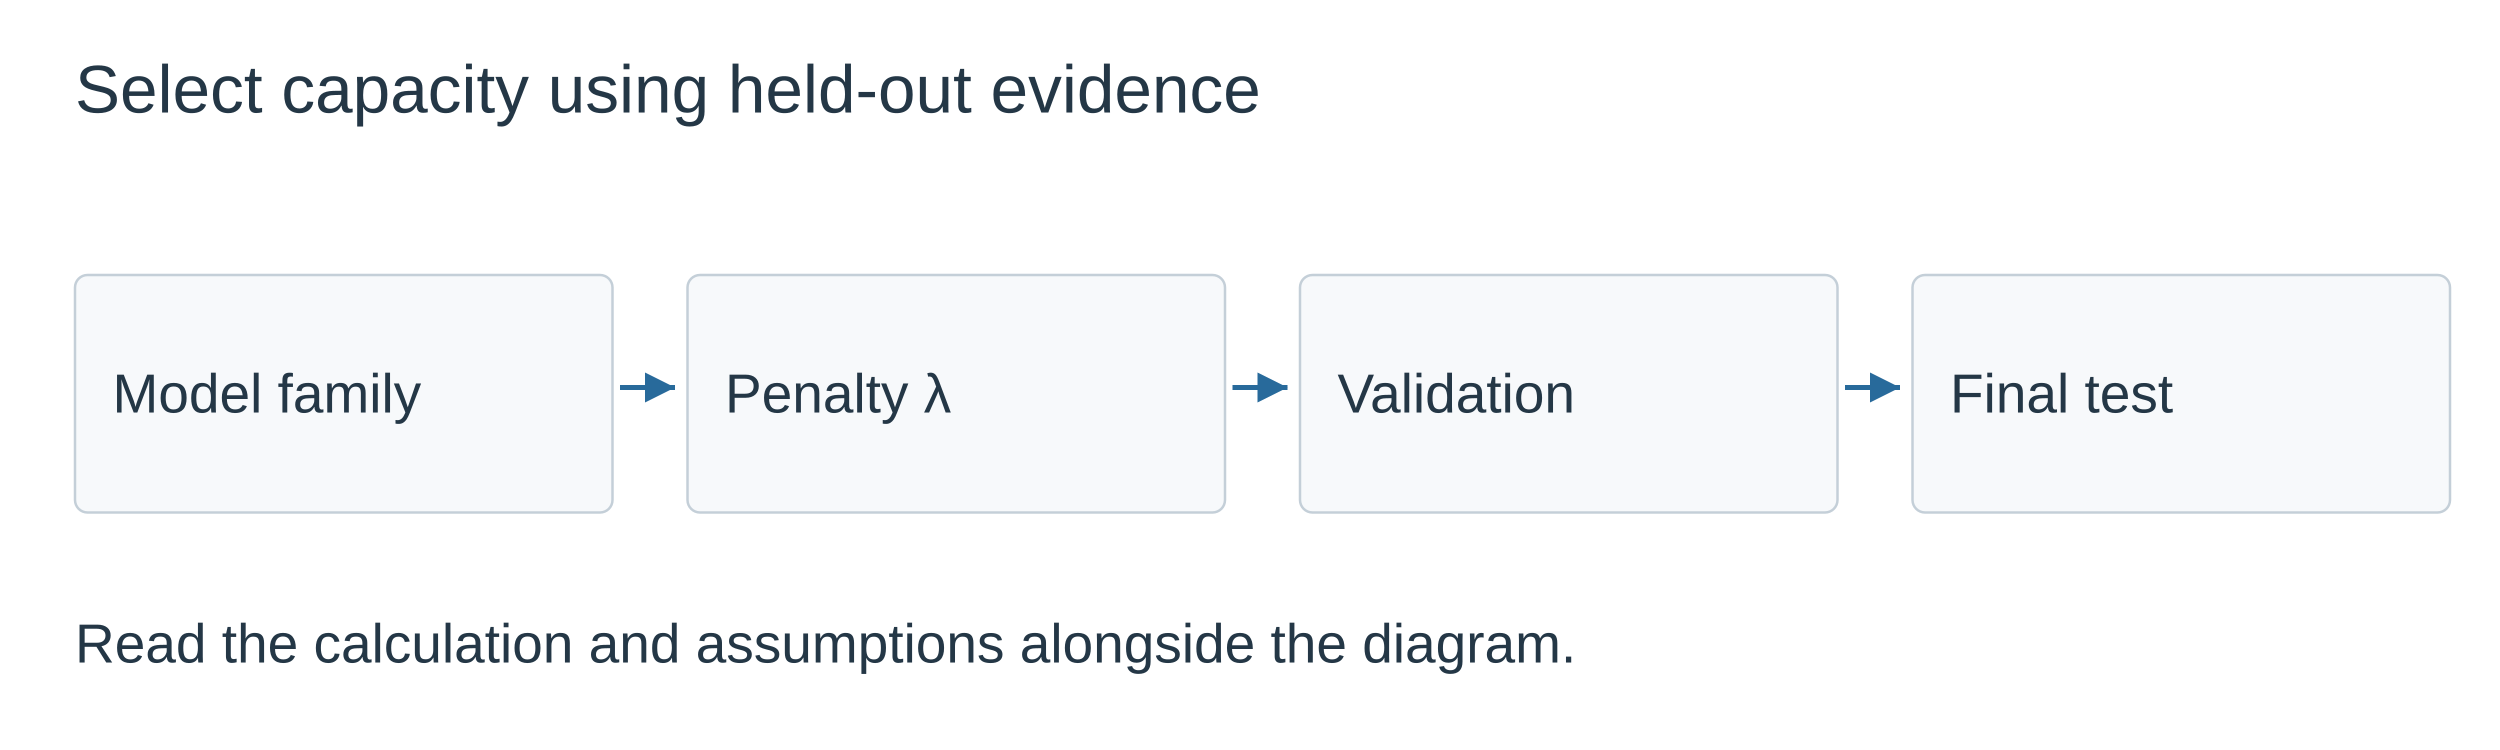
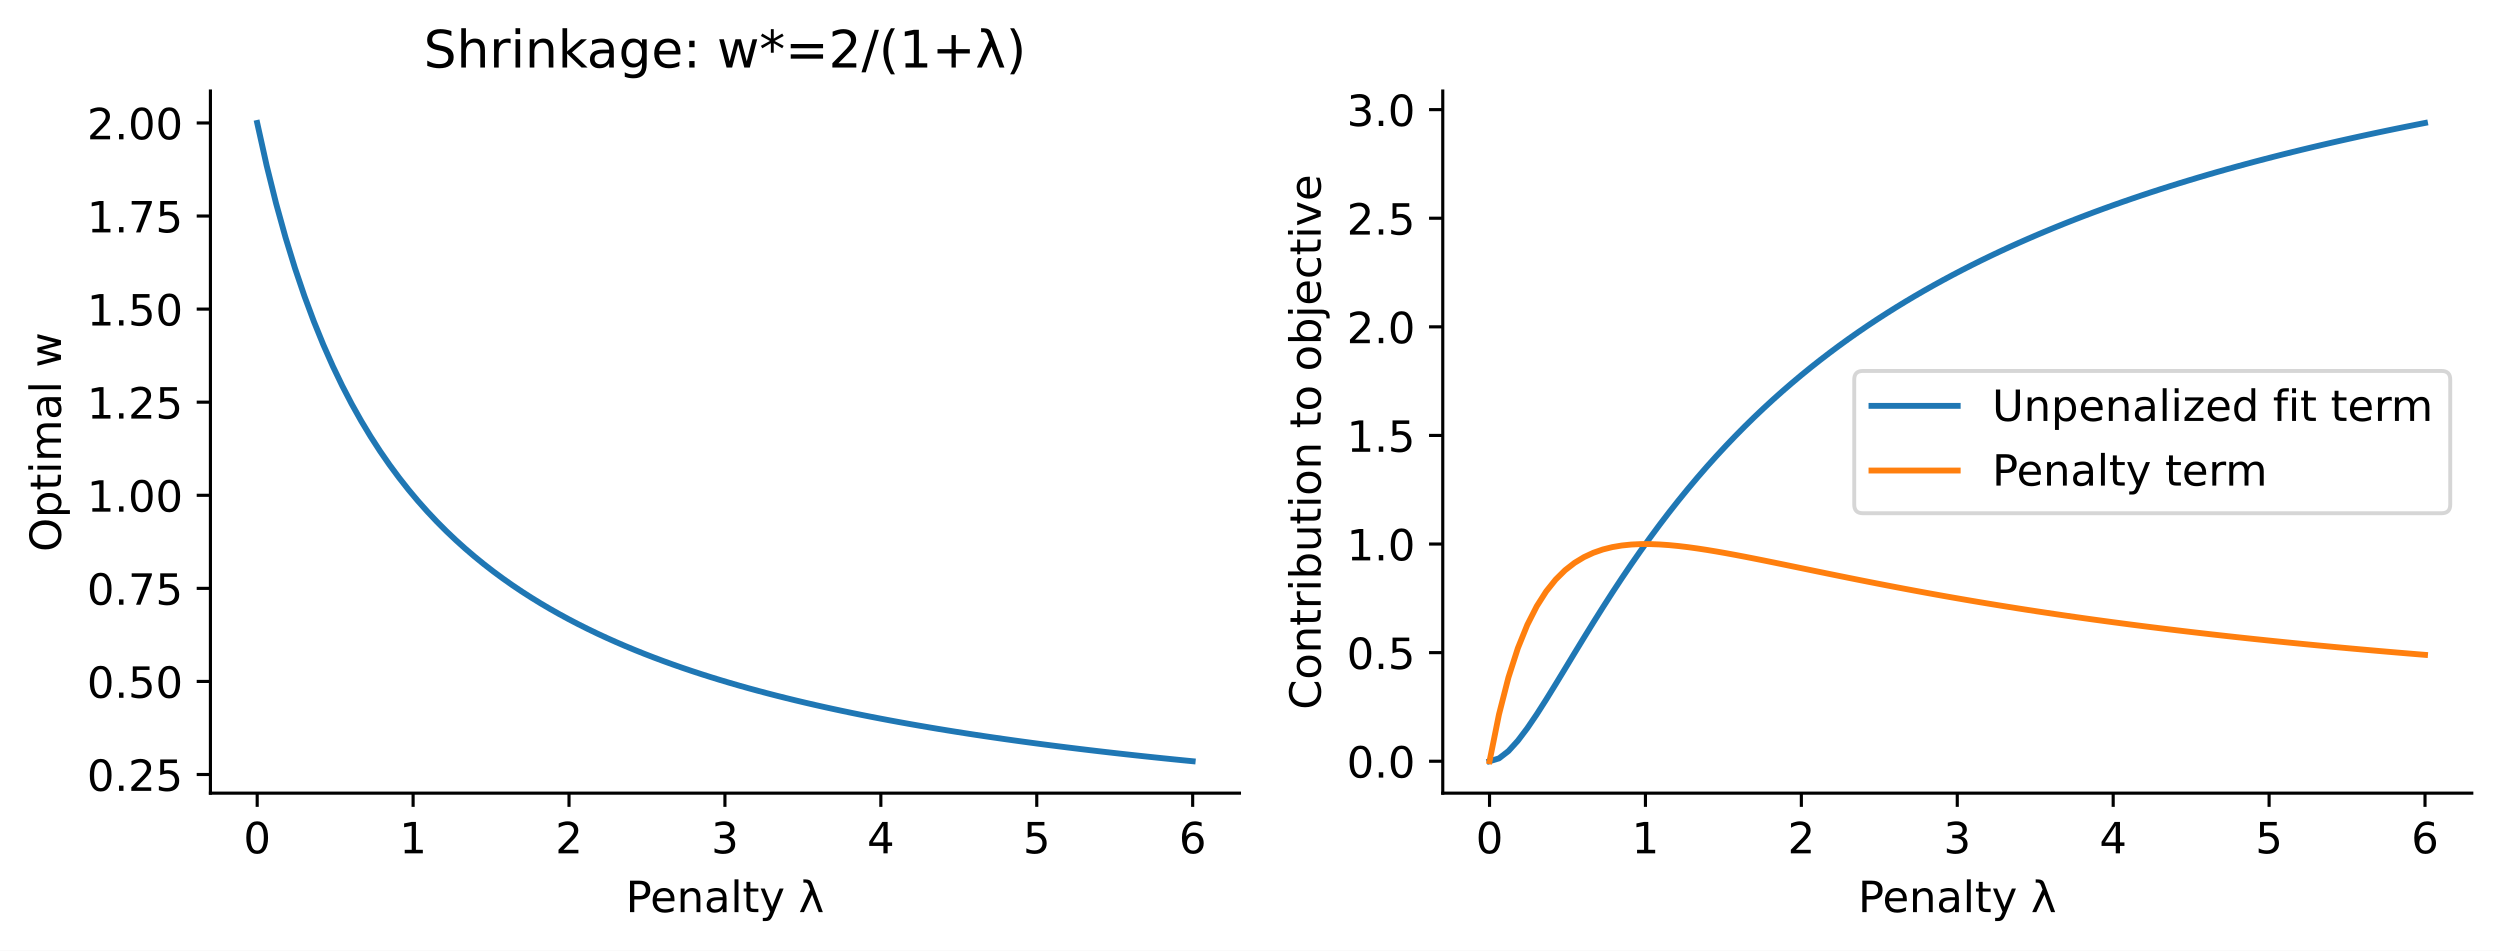
- <svg xmlns="http://www.w3.org/2000/svg" viewBox="0 0 1000 300" role="img" aria-labelledby="t d">
-   <rect width="1000" height="300" fill="white" />
+ <svg xmlns="http://www.w3.org/2000/svg" xmlns:xlink="http://www.w3.org/1999/xlink" width="637.933pt" height="242.591pt" viewBox="0 0 637.933 242.591" version="1.1">
  <defs>
-     <marker id="arrow" markerWidth="7" markerHeight="7" refX="6" refY="3" orient="auto">
-       <path d="M0 0L6 3L0 6" fill="#286a9b" />
-     </marker>
+     <style type="text/css">*{stroke-linejoin: round; stroke-linecap: butt}</style>
  </defs>
-   <style>text{font-family:Arial,sans-serif;fill:#243746}.box{fill:#f7f9fb;stroke:#c4cfd8}</style>
-   <text x="30" y="45" font-size="27">Select capacity using held-out evidence</text>
-   <rect x="30" y="110" width="215" height="95" rx="5" class="box" />
-   <text x="45" y="165" font-size="22">Model family</text>
-   <path d="M248 155L270 155" fill="none" stroke="#286a9b" stroke-width="2" marker-end="url(#arrow)" />
-   <rect x="275" y="110" width="215" height="95" rx="5" class="box" />
-   <text x="290" y="165" font-size="22">Penalty λ</text>
-   <path d="M493 155L515 155" fill="none" stroke="#286a9b" stroke-width="2" marker-end="url(#arrow)" />
-   <rect x="520" y="110" width="215" height="95" rx="5" class="box" />
-   <text x="535" y="165" font-size="22">Validation</text>
-   <path d="M738 155L760 155" fill="none" stroke="#286a9b" stroke-width="2" marker-end="url(#arrow)" />
-   <rect x="765" y="110" width="215" height="95" rx="5" class="box" />
-   <text x="780" y="165" font-size="22">Final test</text>
-   <text x="30" y="265" font-size="22">Read the calculation and assumptions alongside the diagram.</text>
+   <g id="figure_1">
+     <g id="patch_1">
+       <path d="M 0 242.591 L 637.933 242.591 L 637.933 0 L 0 0 z " style="fill: #ffffff" />
+     </g>
+     <g id="axes_1">
+       <g id="patch_2">
+         <path d="M 53.693 202.39 L 316.273 202.39 L 316.273 23.23 L 53.693 23.23 z " style="fill: #ffffff" />
+       </g>
+       <g id="matplotlib.axis_1">
+         <g id="xtick_1">
+           <g id="line2d_1">
+             <defs>
+               <path id="mad0d44b990" d="M 0 0 L 0 3.5 " style="stroke: #000000; stroke-width: 0.8" />
+             </defs>
+             <g>
+               <use xlink:href="#mad0d44b990" x="65.629" y="202.39" style="stroke: #000000; stroke-width: 0.8" />
+             </g>
+           </g>
+           <g id="text_1">
+             <text style="font-size: 11px; font-family: 'DejaVu Sans', 'Bitstream Vera Sans', 'Computer Modern Sans Serif', 'Lucida Grande', 'Verdana', 'Geneva', 'Lucid', 'Arial', 'Helvetica', 'Avant Garde', sans-serif; text-anchor: middle" x="65.629" y="217.747" transform="rotate(-0 65.6285 217.7474)">0</text>
+           </g>
+         </g>
+         <g id="xtick_2">
+           <g id="line2d_2">
+             <g>
+               <use xlink:href="#mad0d44b990" x="105.413" y="202.39" style="stroke: #000000; stroke-width: 0.8" />
+             </g>
+           </g>
+           <g id="text_2">
+             <text style="font-size: 11px; font-family: 'DejaVu Sans', 'Bitstream Vera Sans', 'Computer Modern Sans Serif', 'Lucida Grande', 'Verdana', 'Geneva', 'Lucid', 'Arial', 'Helvetica', 'Avant Garde', sans-serif; text-anchor: middle" x="105.413" y="217.747" transform="rotate(-0 105.4133 217.7474)">1</text>
+           </g>
+         </g>
+         <g id="xtick_3">
+           <g id="line2d_3">
+             <g>
+               <use xlink:href="#mad0d44b990" x="145.198" y="202.39" style="stroke: #000000; stroke-width: 0.8" />
+             </g>
+           </g>
+           <g id="text_3">
+             <text style="font-size: 11px; font-family: 'DejaVu Sans', 'Bitstream Vera Sans', 'Computer Modern Sans Serif', 'Lucida Grande', 'Verdana', 'Geneva', 'Lucid', 'Arial', 'Helvetica', 'Avant Garde', sans-serif; text-anchor: middle" x="145.198" y="217.747" transform="rotate(-0 145.1982 217.7474)">2</text>
+           </g>
+         </g>
+         <g id="xtick_4">
+           <g id="line2d_4">
+             <g>
+               <use xlink:href="#mad0d44b990" x="184.983" y="202.39" style="stroke: #000000; stroke-width: 0.8" />
+             </g>
+           </g>
+           <g id="text_4">
+             <text style="font-size: 11px; font-family: 'DejaVu Sans', 'Bitstream Vera Sans', 'Computer Modern Sans Serif', 'Lucida Grande', 'Verdana', 'Geneva', 'Lucid', 'Arial', 'Helvetica', 'Avant Garde', sans-serif; text-anchor: middle" x="184.983" y="217.747" transform="rotate(-0 184.983 217.7474)">3</text>
+           </g>
+         </g>
+         <g id="xtick_5">
+           <g id="line2d_5">
+             <g>
+               <use xlink:href="#mad0d44b990" x="224.768" y="202.39" style="stroke: #000000; stroke-width: 0.8" />
+             </g>
+           </g>
+           <g id="text_5">
+             <text style="font-size: 11px; font-family: 'DejaVu Sans', 'Bitstream Vera Sans', 'Computer Modern Sans Serif', 'Lucida Grande', 'Verdana', 'Geneva', 'Lucid', 'Arial', 'Helvetica', 'Avant Garde', sans-serif; text-anchor: middle" x="224.768" y="217.747" transform="rotate(-0 224.7679 217.7474)">4</text>
+           </g>
+         </g>
+         <g id="xtick_6">
+           <g id="line2d_6">
+             <g>
+               <use xlink:href="#mad0d44b990" x="264.553" y="202.39" style="stroke: #000000; stroke-width: 0.8" />
+             </g>
+           </g>
+           <g id="text_6">
+             <text style="font-size: 11px; font-family: 'DejaVu Sans', 'Bitstream Vera Sans', 'Computer Modern Sans Serif', 'Lucida Grande', 'Verdana', 'Geneva', 'Lucid', 'Arial', 'Helvetica', 'Avant Garde', sans-serif; text-anchor: middle" x="264.553" y="217.747" transform="rotate(-0 264.5527 217.7474)">5</text>
+           </g>
+         </g>
+         <g id="xtick_7">
+           <g id="line2d_7">
+             <g>
+               <use xlink:href="#mad0d44b990" x="304.338" y="202.39" style="stroke: #000000; stroke-width: 0.8" />
+             </g>
+           </g>
+           <g id="text_7">
+             <text style="font-size: 11px; font-family: 'DejaVu Sans', 'Bitstream Vera Sans', 'Computer Modern Sans Serif', 'Lucida Grande', 'Verdana', 'Geneva', 'Lucid', 'Arial', 'Helvetica', 'Avant Garde', sans-serif; text-anchor: middle" x="304.338" y="217.747" transform="rotate(-0 304.3376 217.7474)">6</text>
+           </g>
+         </g>
+         <g id="text_8">
+           <text style="font-size: 11px; font-family: 'DejaVu Sans', 'Bitstream Vera Sans', 'Computer Modern Sans Serif', 'Lucida Grande', 'Verdana', 'Geneva', 'Lucid', 'Arial', 'Helvetica', 'Avant Garde', sans-serif; text-anchor: middle" x="184.983" y="232.748" transform="rotate(-0 184.983 232.7482)">Penalty λ</text>
+         </g>
+       </g>
+       <g id="matplotlib.axis_2">
+         <g id="ytick_1">
+           <g id="line2d_8">
+             <defs>
+               <path id="m4dd2c7a7e3" d="M 0 0 L -3.5 0 " style="stroke: #000000; stroke-width: 0.8" />
+             </defs>
+             <g>
+               <use xlink:href="#m4dd2c7a7e3" x="53.693" y="197.639" style="stroke: #000000; stroke-width: 0.8" />
+             </g>
+           </g>
+           <g id="text_9">
+             <text style="font-size: 11px; font-family: 'DejaVu Sans', 'Bitstream Vera Sans', 'Computer Modern Sans Serif', 'Lucida Grande', 'Verdana', 'Geneva', 'Lucid', 'Arial', 'Helvetica', 'Avant Garde', sans-serif; text-anchor: end" x="46.693" y="201.818" transform="rotate(-0 46.69305 201.8182)">0.25</text>
+           </g>
+         </g>
+         <g id="ytick_2">
+           <g id="line2d_9">
+             <g>
+               <use xlink:href="#m4dd2c7a7e3" x="53.693" y="173.887" style="stroke: #000000; stroke-width: 0.8" />
+             </g>
+           </g>
+           <g id="text_10">
+             <text style="font-size: 11px; font-family: 'DejaVu Sans', 'Bitstream Vera Sans', 'Computer Modern Sans Serif', 'Lucida Grande', 'Verdana', 'Geneva', 'Lucid', 'Arial', 'Helvetica', 'Avant Garde', sans-serif; text-anchor: end" x="46.693" y="178.066" transform="rotate(-0 46.69305 178.0659)">0.50</text>
+           </g>
+         </g>
+         <g id="ytick_3">
+           <g id="line2d_10">
+             <g>
+               <use xlink:href="#m4dd2c7a7e3" x="53.693" y="150.135" style="stroke: #000000; stroke-width: 0.8" />
+             </g>
+           </g>
+           <g id="text_11">
+             <text style="font-size: 11px; font-family: 'DejaVu Sans', 'Bitstream Vera Sans', 'Computer Modern Sans Serif', 'Lucida Grande', 'Verdana', 'Geneva', 'Lucid', 'Arial', 'Helvetica', 'Avant Garde', sans-serif; text-anchor: end" x="46.693" y="154.314" transform="rotate(-0 46.69305 154.3136)">0.75</text>
+           </g>
+         </g>
+         <g id="ytick_4">
+           <g id="line2d_11">
+             <g>
+               <use xlink:href="#m4dd2c7a7e3" x="53.693" y="126.383" style="stroke: #000000; stroke-width: 0.8" />
+             </g>
+           </g>
+           <g id="text_12">
+             <text style="font-size: 11px; font-family: 'DejaVu Sans', 'Bitstream Vera Sans', 'Computer Modern Sans Serif', 'Lucida Grande', 'Verdana', 'Geneva', 'Lucid', 'Arial', 'Helvetica', 'Avant Garde', sans-serif; text-anchor: end" x="46.693" y="130.561" transform="rotate(-0 46.69305 130.5614)">1.00</text>
+           </g>
+         </g>
+         <g id="ytick_5">
+           <g id="line2d_12">
+             <g>
+               <use xlink:href="#m4dd2c7a7e3" x="53.693" y="102.63" style="stroke: #000000; stroke-width: 0.8" />
+             </g>
+           </g>
+           <g id="text_13">
+             <text style="font-size: 11px; font-family: 'DejaVu Sans', 'Bitstream Vera Sans', 'Computer Modern Sans Serif', 'Lucida Grande', 'Verdana', 'Geneva', 'Lucid', 'Arial', 'Helvetica', 'Avant Garde', sans-serif; text-anchor: end" x="46.693" y="106.809" transform="rotate(-0 46.69305 106.8091)">1.25</text>
+           </g>
+         </g>
+         <g id="ytick_6">
+           <g id="line2d_13">
+             <g>
+               <use xlink:href="#m4dd2c7a7e3" x="53.693" y="78.878" style="stroke: #000000; stroke-width: 0.8" />
+             </g>
+           </g>
+           <g id="text_14">
+             <text style="font-size: 11px; font-family: 'DejaVu Sans', 'Bitstream Vera Sans', 'Computer Modern Sans Serif', 'Lucida Grande', 'Verdana', 'Geneva', 'Lucid', 'Arial', 'Helvetica', 'Avant Garde', sans-serif; text-anchor: end" x="46.693" y="83.057" transform="rotate(-0 46.69305 83.05683)">1.50</text>
+           </g>
+         </g>
+         <g id="ytick_7">
+           <g id="line2d_14">
+             <g>
+               <use xlink:href="#m4dd2c7a7e3" x="53.693" y="55.126" style="stroke: #000000; stroke-width: 0.8" />
+             </g>
+           </g>
+           <g id="text_15">
+             <text style="font-size: 11px; font-family: 'DejaVu Sans', 'Bitstream Vera Sans', 'Computer Modern Sans Serif', 'Lucida Grande', 'Verdana', 'Geneva', 'Lucid', 'Arial', 'Helvetica', 'Avant Garde', sans-serif; text-anchor: end" x="46.693" y="59.305" transform="rotate(-0 46.69305 59.30456)">1.75</text>
+           </g>
+         </g>
+         <g id="ytick_8">
+           <g id="line2d_15">
+             <g>
+               <use xlink:href="#m4dd2c7a7e3" x="53.693" y="31.374" style="stroke: #000000; stroke-width: 0.8" />
+             </g>
+           </g>
+           <g id="text_16">
+             <text style="font-size: 11px; font-family: 'DejaVu Sans', 'Bitstream Vera Sans', 'Computer Modern Sans Serif', 'Lucida Grande', 'Verdana', 'Geneva', 'Lucid', 'Arial', 'Helvetica', 'Avant Garde', sans-serif; text-anchor: end" x="46.693" y="35.552" transform="rotate(-0 46.69305 35.55228)">2.00</text>
+           </g>
+         </g>
+         <g id="text_17">
+           <text style="font-size: 11px; font-family: 'DejaVu Sans', 'Bitstream Vera Sans', 'Computer Modern Sans Serif', 'Lucida Grande', 'Verdana', 'Geneva', 'Lucid', 'Arial', 'Helvetica', 'Avant Garde', sans-serif; text-anchor: middle" x="15.558" y="112.81" transform="rotate(-90 15.55828 112.8099)">Optimal w</text>
+         </g>
+       </g>
+       <g id="line2d_16">
+         <path d="M 65.629 31.374 L 68.04 42.232 L 70.451 51.916 L 72.862 60.607 L 75.273 68.45 L 77.685 75.564 L 80.096 82.045 L 82.507 87.975 L 84.918 93.42 L 87.329 98.439 L 89.741 103.079 L 92.152 107.381 L 94.563 111.381 L 96.974 115.11 L 99.385 118.595 L 101.797 121.858 L 104.208 124.921 L 106.619 127.801 L 109.03 130.513 L 111.441 133.073 L 113.853 135.493 L 116.264 137.784 L 118.675 139.955 L 121.086 142.017 L 123.497 143.977 L 125.909 145.842 L 128.32 147.62 L 130.731 149.316 L 133.142 150.936 L 135.553 152.484 L 137.965 153.966 L 140.376 155.385 L 142.787 156.746 L 145.198 158.052 L 147.609 159.307 L 150.021 160.512 L 152.432 161.672 L 154.843 162.788 L 157.254 163.863 L 159.665 164.9 L 162.077 165.9 L 164.488 166.865 L 166.899 167.797 L 169.31 168.698 L 171.721 169.569 L 174.133 170.411 L 176.544 171.227 L 178.955 172.017 L 181.366 172.782 L 183.777 173.525 L 186.189 174.244 L 188.6 174.943 L 191.011 175.621 L 193.422 176.28 L 195.833 176.919 L 198.245 177.541 L 200.656 178.146 L 203.067 178.735 L 205.478 179.307 L 207.889 179.865 L 210.301 180.407 L 212.712 180.936 L 215.123 181.452 L 217.534 181.954 L 219.945 182.444 L 222.357 182.922 L 224.768 183.388 L 227.179 183.843 L 229.59 184.288 L 232.002 184.722 L 234.413 185.146 L 236.824 185.56 L 239.235 185.965 L 241.646 186.36 L 244.058 186.748 L 246.469 187.126 L 248.88 187.497 L 251.291 187.859 L 253.702 188.214 L 256.114 188.561 L 258.525 188.902 L 260.936 189.235 L 263.347 189.561 L 265.758 189.881 L 268.17 190.195 L 270.581 190.502 L 272.992 190.803 L 275.403 191.099 L 277.814 191.389 L 280.226 191.673 L 282.637 191.952 L 285.048 192.226 L 287.459 192.495 L 289.87 192.759 L 292.282 193.018 L 294.693 193.272 L 297.104 193.522 L 299.515 193.768 L 301.926 194.009 L 304.338 194.246 " clip-path="url(#p0c33a19310)" style="fill: none; stroke: #1f77b4; stroke-width: 1.5; stroke-linecap: square" />
+       </g>
+       <g id="patch_3">
+         <path d="M 53.693 202.39 L 53.693 23.23 " style="fill: none; stroke: #000000; stroke-width: 0.8; stroke-linejoin: miter; stroke-linecap: square" />
+       </g>
+       <g id="patch_4">
+         <path d="M 53.693 202.39 L 316.273 202.39 " style="fill: none; stroke: #000000; stroke-width: 0.8; stroke-linejoin: miter; stroke-linecap: square" />
+       </g>
+       <g id="text_18">
+         <text style="font-size: 13.2px; font-family: 'DejaVu Sans', 'Bitstream Vera Sans', 'Computer Modern Sans Serif', 'Lucida Grande', 'Verdana', 'Geneva', 'Lucid', 'Arial', 'Helvetica', 'Avant Garde', sans-serif; text-anchor: middle" x="184.983" y="17.23" transform="rotate(-0 184.983 17.22994)">Shrinkage: w*=2/(1+λ)</text>
+       </g>
+     </g>
+     <g id="axes_2">
+       <g id="patch_5">
+         <path d="M 368.153 202.39 L 630.733 202.39 L 630.733 23.23 L 368.153 23.23 z " style="fill: #ffffff" />
+       </g>
+       <g id="matplotlib.axis_3">
+         <g id="xtick_8">
+           <g id="line2d_17">
+             <g>
+               <use xlink:href="#mad0d44b990" x="380.089" y="202.39" style="stroke: #000000; stroke-width: 0.8" />
+             </g>
+           </g>
+           <g id="text_19">
+             <text style="font-size: 11px; font-family: 'DejaVu Sans', 'Bitstream Vera Sans', 'Computer Modern Sans Serif', 'Lucida Grande', 'Verdana', 'Geneva', 'Lucid', 'Arial', 'Helvetica', 'Avant Garde', sans-serif; text-anchor: middle" x="380.089" y="217.747" transform="rotate(-0 380.0885 217.7474)">0</text>
+           </g>
+         </g>
+         <g id="xtick_9">
+           <g id="line2d_18">
+             <g>
+               <use xlink:href="#mad0d44b990" x="419.873" y="202.39" style="stroke: #000000; stroke-width: 0.8" />
+             </g>
+           </g>
+           <g id="text_20">
+             <text style="font-size: 11px; font-family: 'DejaVu Sans', 'Bitstream Vera Sans', 'Computer Modern Sans Serif', 'Lucida Grande', 'Verdana', 'Geneva', 'Lucid', 'Arial', 'Helvetica', 'Avant Garde', sans-serif; text-anchor: middle" x="419.873" y="217.747" transform="rotate(-0 419.8734 217.7474)">1</text>
+           </g>
+         </g>
+         <g id="xtick_10">
+           <g id="line2d_19">
+             <g>
+               <use xlink:href="#mad0d44b990" x="459.658" y="202.39" style="stroke: #000000; stroke-width: 0.8" />
+             </g>
+           </g>
+           <g id="text_21">
+             <text style="font-size: 11px; font-family: 'DejaVu Sans', 'Bitstream Vera Sans', 'Computer Modern Sans Serif', 'Lucida Grande', 'Verdana', 'Geneva', 'Lucid', 'Arial', 'Helvetica', 'Avant Garde', sans-serif; text-anchor: middle" x="459.658" y="217.747" transform="rotate(-0 459.6582 217.7474)">2</text>
+           </g>
+         </g>
+         <g id="xtick_11">
+           <g id="line2d_20">
+             <g>
+               <use xlink:href="#mad0d44b990" x="499.443" y="202.39" style="stroke: #000000; stroke-width: 0.8" />
+             </g>
+           </g>
+           <g id="text_22">
+             <text style="font-size: 11px; font-family: 'DejaVu Sans', 'Bitstream Vera Sans', 'Computer Modern Sans Serif', 'Lucida Grande', 'Verdana', 'Geneva', 'Lucid', 'Arial', 'Helvetica', 'Avant Garde', sans-serif; text-anchor: middle" x="499.443" y="217.747" transform="rotate(-0 499.443 217.7474)">3</text>
+           </g>
+         </g>
+         <g id="xtick_12">
+           <g id="line2d_21">
+             <g>
+               <use xlink:href="#mad0d44b990" x="539.228" y="202.39" style="stroke: #000000; stroke-width: 0.8" />
+             </g>
+           </g>
+           <g id="text_23">
+             <text style="font-size: 11px; font-family: 'DejaVu Sans', 'Bitstream Vera Sans', 'Computer Modern Sans Serif', 'Lucida Grande', 'Verdana', 'Geneva', 'Lucid', 'Arial', 'Helvetica', 'Avant Garde', sans-serif; text-anchor: middle" x="539.228" y="217.747" transform="rotate(-0 539.2279 217.7474)">4</text>
+           </g>
+         </g>
+         <g id="xtick_13">
+           <g id="line2d_22">
+             <g>
+               <use xlink:href="#mad0d44b990" x="579.013" y="202.39" style="stroke: #000000; stroke-width: 0.8" />
+             </g>
+           </g>
+           <g id="text_24">
+             <text style="font-size: 11px; font-family: 'DejaVu Sans', 'Bitstream Vera Sans', 'Computer Modern Sans Serif', 'Lucida Grande', 'Verdana', 'Geneva', 'Lucid', 'Arial', 'Helvetica', 'Avant Garde', sans-serif; text-anchor: middle" x="579.013" y="217.747" transform="rotate(-0 579.0127 217.7474)">5</text>
+           </g>
+         </g>
+         <g id="xtick_14">
+           <g id="line2d_23">
+             <g>
+               <use xlink:href="#mad0d44b990" x="618.798" y="202.39" style="stroke: #000000; stroke-width: 0.8" />
+             </g>
+           </g>
+           <g id="text_25">
+             <text style="font-size: 11px; font-family: 'DejaVu Sans', 'Bitstream Vera Sans', 'Computer Modern Sans Serif', 'Lucida Grande', 'Verdana', 'Geneva', 'Lucid', 'Arial', 'Helvetica', 'Avant Garde', sans-serif; text-anchor: middle" x="618.798" y="217.747" transform="rotate(-0 618.7976 217.7474)">6</text>
+           </g>
+         </g>
+         <g id="text_26">
+           <text style="font-size: 11px; font-family: 'DejaVu Sans', 'Bitstream Vera Sans', 'Computer Modern Sans Serif', 'Lucida Grande', 'Verdana', 'Geneva', 'Lucid', 'Arial', 'Helvetica', 'Avant Garde', sans-serif; text-anchor: middle" x="499.443" y="232.748" transform="rotate(-0 499.443 232.7482)">Penalty λ</text>
+         </g>
+       </g>
+       <g id="matplotlib.axis_4">
+         <g id="ytick_9">
+           <g id="line2d_24">
+             <g>
+               <use xlink:href="#m4dd2c7a7e3" x="368.153" y="194.246" style="stroke: #000000; stroke-width: 0.8" />
+             </g>
+           </g>
+           <g id="text_27">
+             <text style="font-size: 11px; font-family: 'DejaVu Sans', 'Bitstream Vera Sans', 'Computer Modern Sans Serif', 'Lucida Grande', 'Verdana', 'Geneva', 'Lucid', 'Arial', 'Helvetica', 'Avant Garde', sans-serif; text-anchor: end" x="361.153" y="198.425" transform="rotate(-0 361.153 198.425)">0.0</text>
+           </g>
+         </g>
+         <g id="ytick_10">
+           <g id="line2d_25">
+             <g>
+               <use xlink:href="#m4dd2c7a7e3" x="368.153" y="166.535" style="stroke: #000000; stroke-width: 0.8" />
+             </g>
+           </g>
+           <g id="text_28">
+             <text style="font-size: 11px; font-family: 'DejaVu Sans', 'Bitstream Vera Sans', 'Computer Modern Sans Serif', 'Lucida Grande', 'Verdana', 'Geneva', 'Lucid', 'Arial', 'Helvetica', 'Avant Garde', sans-serif; text-anchor: end" x="361.153" y="170.714" transform="rotate(-0 361.153 170.714)">0.5</text>
+           </g>
+         </g>
+         <g id="ytick_11">
+           <g id="line2d_26">
+             <g>
+               <use xlink:href="#m4dd2c7a7e3" x="368.153" y="138.824" style="stroke: #000000; stroke-width: 0.8" />
+             </g>
+           </g>
+           <g id="text_29">
+             <text style="font-size: 11px; font-family: 'DejaVu Sans', 'Bitstream Vera Sans', 'Computer Modern Sans Serif', 'Lucida Grande', 'Verdana', 'Geneva', 'Lucid', 'Arial', 'Helvetica', 'Avant Garde', sans-serif; text-anchor: end" x="361.153" y="143.003" transform="rotate(-0 361.153 143.003)">1.0</text>
+           </g>
+         </g>
+         <g id="ytick_12">
+           <g id="line2d_27">
+             <g>
+               <use xlink:href="#m4dd2c7a7e3" x="368.153" y="111.113" style="stroke: #000000; stroke-width: 0.8" />
+             </g>
+           </g>
+           <g id="text_30">
+             <text style="font-size: 11px; font-family: 'DejaVu Sans', 'Bitstream Vera Sans', 'Computer Modern Sans Serif', 'Lucida Grande', 'Verdana', 'Geneva', 'Lucid', 'Arial', 'Helvetica', 'Avant Garde', sans-serif; text-anchor: end" x="361.153" y="115.292" transform="rotate(-0 361.153 115.2921)">1.5</text>
+           </g>
+         </g>
+         <g id="ytick_13">
+           <g id="line2d_28">
+             <g>
+               <use xlink:href="#m4dd2c7a7e3" x="368.153" y="83.402" style="stroke: #000000; stroke-width: 0.8" />
+             </g>
+           </g>
+           <g id="text_31">
+             <text style="font-size: 11px; font-family: 'DejaVu Sans', 'Bitstream Vera Sans', 'Computer Modern Sans Serif', 'Lucida Grande', 'Verdana', 'Geneva', 'Lucid', 'Arial', 'Helvetica', 'Avant Garde', sans-serif; text-anchor: end" x="361.153" y="87.581" transform="rotate(-0 361.153 87.58107)">2.0</text>
+           </g>
+         </g>
+         <g id="ytick_14">
+           <g id="line2d_29">
+             <g>
+               <use xlink:href="#m4dd2c7a7e3" x="368.153" y="55.691" style="stroke: #000000; stroke-width: 0.8" />
+             </g>
+           </g>
+           <g id="text_32">
+             <text style="font-size: 11px; font-family: 'DejaVu Sans', 'Bitstream Vera Sans', 'Computer Modern Sans Serif', 'Lucida Grande', 'Verdana', 'Geneva', 'Lucid', 'Arial', 'Helvetica', 'Avant Garde', sans-serif; text-anchor: end" x="361.153" y="59.87" transform="rotate(-0 361.153 59.87009)">2.5</text>
+           </g>
+         </g>
+         <g id="ytick_15">
+           <g id="line2d_30">
+             <g>
+               <use xlink:href="#m4dd2c7a7e3" x="368.153" y="27.98" style="stroke: #000000; stroke-width: 0.8" />
+             </g>
+           </g>
+           <g id="text_33">
+             <text style="font-size: 11px; font-family: 'DejaVu Sans', 'Bitstream Vera Sans', 'Computer Modern Sans Serif', 'Lucida Grande', 'Verdana', 'Geneva', 'Lucid', 'Arial', 'Helvetica', 'Avant Garde', sans-serif; text-anchor: end" x="361.153" y="32.159" transform="rotate(-0 361.153 32.1591)">3.0</text>
+           </g>
+         </g>
+         <g id="text_34">
+           <text style="font-size: 11px; font-family: 'DejaVu Sans', 'Bitstream Vera Sans', 'Computer Modern Sans Serif', 'Lucida Grande', 'Verdana', 'Geneva', 'Lucid', 'Arial', 'Helvetica', 'Avant Garde', sans-serif; text-anchor: middle" x="337.017" y="112.81" transform="rotate(-90 337.017 112.8099)">Contribution to objective</text>
+         </g>
+       </g>
+       <g id="line2d_31">
+         <path d="M 380.089 194.246 L 382.5 193.522 L 384.911 191.655 L 387.322 188.999 L 389.733 185.806 L 392.145 182.257 L 394.556 178.482 L 396.967 174.576 L 399.378 170.609 L 401.789 166.631 L 404.201 162.678 L 406.612 158.776 L 409.023 154.944 L 411.434 151.195 L 413.845 147.538 L 416.257 143.977 L 418.668 140.517 L 421.079 137.158 L 423.49 133.9 L 425.901 130.744 L 428.313 127.686 L 430.724 124.725 L 433.135 121.858 L 435.546 119.083 L 437.957 116.397 L 440.369 113.796 L 442.78 111.278 L 445.191 108.84 L 447.602 106.478 L 450.013 104.19 L 452.425 101.972 L 454.836 99.823 L 457.247 97.739 L 459.658 95.718 L 462.069 93.758 L 464.481 91.855 L 466.892 90.008 L 469.303 88.214 L 471.714 86.472 L 474.125 84.779 L 476.537 83.133 L 478.948 81.533 L 481.359 79.977 L 483.77 78.463 L 486.181 76.99 L 488.593 75.556 L 491.004 74.159 L 493.415 72.798 L 495.826 71.473 L 498.237 70.181 L 500.649 68.921 L 503.06 67.693 L 505.471 66.494 L 507.882 65.325 L 510.293 64.184 L 512.705 63.07 L 515.116 61.982 L 517.527 60.92 L 519.938 59.882 L 522.349 58.867 L 524.761 57.875 L 527.172 56.906 L 529.583 55.958 L 531.994 55.03 L 534.405 54.123 L 536.817 53.235 L 539.228 52.366 L 541.639 51.515 L 544.05 50.682 L 546.462 49.866 L 548.873 49.067 L 551.284 48.283 L 553.695 47.516 L 556.106 46.763 L 558.518 46.026 L 560.929 45.303 L 563.34 44.593 L 565.751 43.897 L 568.162 43.215 L 570.574 42.545 L 572.985 41.888 L 575.396 41.242 L 577.807 40.609 L 580.218 39.987 L 582.63 39.376 L 585.041 38.776 L 587.452 38.186 L 589.863 37.607 L 592.274 37.038 L 594.686 36.479 L 597.097 35.929 L 599.508 35.389 L 601.919 34.857 L 604.33 34.335 L 606.742 33.821 L 609.153 33.315 L 611.564 32.818 L 613.975 32.329 L 616.386 31.847 L 618.798 31.374 " clip-path="url(#p95b8c021e7)" style="fill: none; stroke: #1f77b4; stroke-width: 1.5; stroke-linecap: square" />
+       </g>
+       <g id="line2d_32">
+         <path d="M 380.089 194.246 L 382.5 182.302 L 384.911 172.871 L 387.322 165.388 L 389.733 159.43 L 392.145 154.681 L 394.556 150.894 L 396.967 147.882 L 399.378 145.495 L 401.789 143.619 L 404.201 142.159 L 406.612 141.041 L 409.023 140.206 L 411.434 139.604 L 413.845 139.197 L 416.257 138.95 L 418.668 138.837 L 421.079 138.837 L 423.49 138.929 L 425.901 139.099 L 428.313 139.334 L 430.724 139.622 L 433.135 139.955 L 435.546 140.325 L 437.957 140.725 L 440.369 141.149 L 442.78 141.594 L 445.191 142.053 L 447.602 142.526 L 450.013 143.007 L 452.425 143.496 L 454.836 143.989 L 457.247 144.485 L 459.658 144.982 L 462.069 145.48 L 464.481 145.976 L 466.892 146.47 L 469.303 146.962 L 471.714 147.449 L 474.125 147.933 L 476.537 148.412 L 478.948 148.886 L 481.359 149.355 L 483.77 149.818 L 486.181 150.275 L 488.593 150.726 L 491.004 151.171 L 493.415 151.61 L 495.826 152.043 L 498.237 152.469 L 500.649 152.889 L 503.06 153.302 L 505.471 153.71 L 507.882 154.11 L 510.293 154.505 L 512.705 154.893 L 515.116 155.276 L 517.527 155.652 L 519.938 156.022 L 522.349 156.386 L 524.761 156.744 L 527.172 157.097 L 529.583 157.444 L 531.994 157.785 L 534.405 158.121 L 536.817 158.451 L 539.228 158.776 L 541.639 159.096 L 544.05 159.411 L 546.462 159.721 L 548.873 160.025 L 551.284 160.325 L 553.695 160.621 L 556.106 160.911 L 558.518 161.197 L 560.929 161.479 L 563.34 161.756 L 565.751 162.029 L 568.162 162.297 L 570.574 162.562 L 572.985 162.822 L 575.396 163.079 L 577.807 163.331 L 580.218 163.58 L 582.63 163.825 L 585.041 164.067 L 587.452 164.305 L 589.863 164.539 L 592.274 164.77 L 594.686 164.997 L 597.097 165.222 L 599.508 165.442 L 601.919 165.66 L 604.33 165.875 L 606.742 166.087 L 609.153 166.295 L 611.564 166.501 L 613.975 166.704 L 616.386 166.904 L 618.798 167.101 " clip-path="url(#p95b8c021e7)" style="fill: none; stroke: #ff7f0e; stroke-width: 1.5; stroke-linecap: square" />
+       </g>
+       <g id="patch_6">
+         <path d="M 368.153 202.39 L 368.153 23.23 " style="fill: none; stroke: #000000; stroke-width: 0.8; stroke-linejoin: miter; stroke-linecap: square" />
+       </g>
+       <g id="patch_7">
+         <path d="M 368.153 202.39 L 630.733 202.39 " style="fill: none; stroke: #000000; stroke-width: 0.8; stroke-linejoin: miter; stroke-linecap: square" />
+       </g>
+       <g id="legend_1">
+         <g id="patch_8">
+           <path d="M 475.353 130.961 L 623.033 130.961 Q 625.233 130.961 625.233 128.761 L 625.233 96.859 Q 625.233 94.659 623.033 94.659 L 475.353 94.659 Q 473.153 94.659 473.153 96.859 L 473.153 128.761 Q 473.153 130.961 475.353 130.961 z " style="fill: #ffffff; opacity: 0.8; stroke: #cccccc; stroke-linejoin: miter" />
+         </g>
+         <g id="line2d_33">
+           <path d="M 477.553 103.567 L 488.553 103.567 L 499.553 103.567 " style="fill: none; stroke: #1f77b4; stroke-width: 1.5; stroke-linecap: square" />
+         </g>
+         <g id="text_35">
+           <text style="font-size: 11px; font-family: 'DejaVu Sans', 'Bitstream Vera Sans', 'Computer Modern Sans Serif', 'Lucida Grande', 'Verdana', 'Geneva', 'Lucid', 'Arial', 'Helvetica', 'Avant Garde', sans-serif; text-anchor: start" x="508.353" y="107.417" transform="rotate(-0 508.3529 107.4174)">Unpenalized fit term</text>
+         </g>
+         <g id="line2d_34">
+           <path d="M 477.553 120.068 L 488.553 120.068 L 499.553 120.068 " style="fill: none; stroke: #ff7f0e; stroke-width: 1.5; stroke-linecap: square" />
+         </g>
+         <g id="text_36">
+           <text style="font-size: 11px; font-family: 'DejaVu Sans', 'Bitstream Vera Sans', 'Computer Modern Sans Serif', 'Lucida Grande', 'Verdana', 'Geneva', 'Lucid', 'Arial', 'Helvetica', 'Avant Garde', sans-serif; text-anchor: start" x="508.353" y="123.918" transform="rotate(-0 508.3529 123.9182)">Penalty term</text>
+         </g>
+       </g>
+     </g>
+   </g>
+   <defs>
+     <clipPath id="p0c33a19310">
+       <rect x="53.693" y="23.23" width="262.58" height="179.16" />
+     </clipPath>
+     <clipPath id="p95b8c021e7">
+       <rect x="368.153" y="23.23" width="262.58" height="179.16" />
+     </clipPath>
+   </defs>
</svg>
